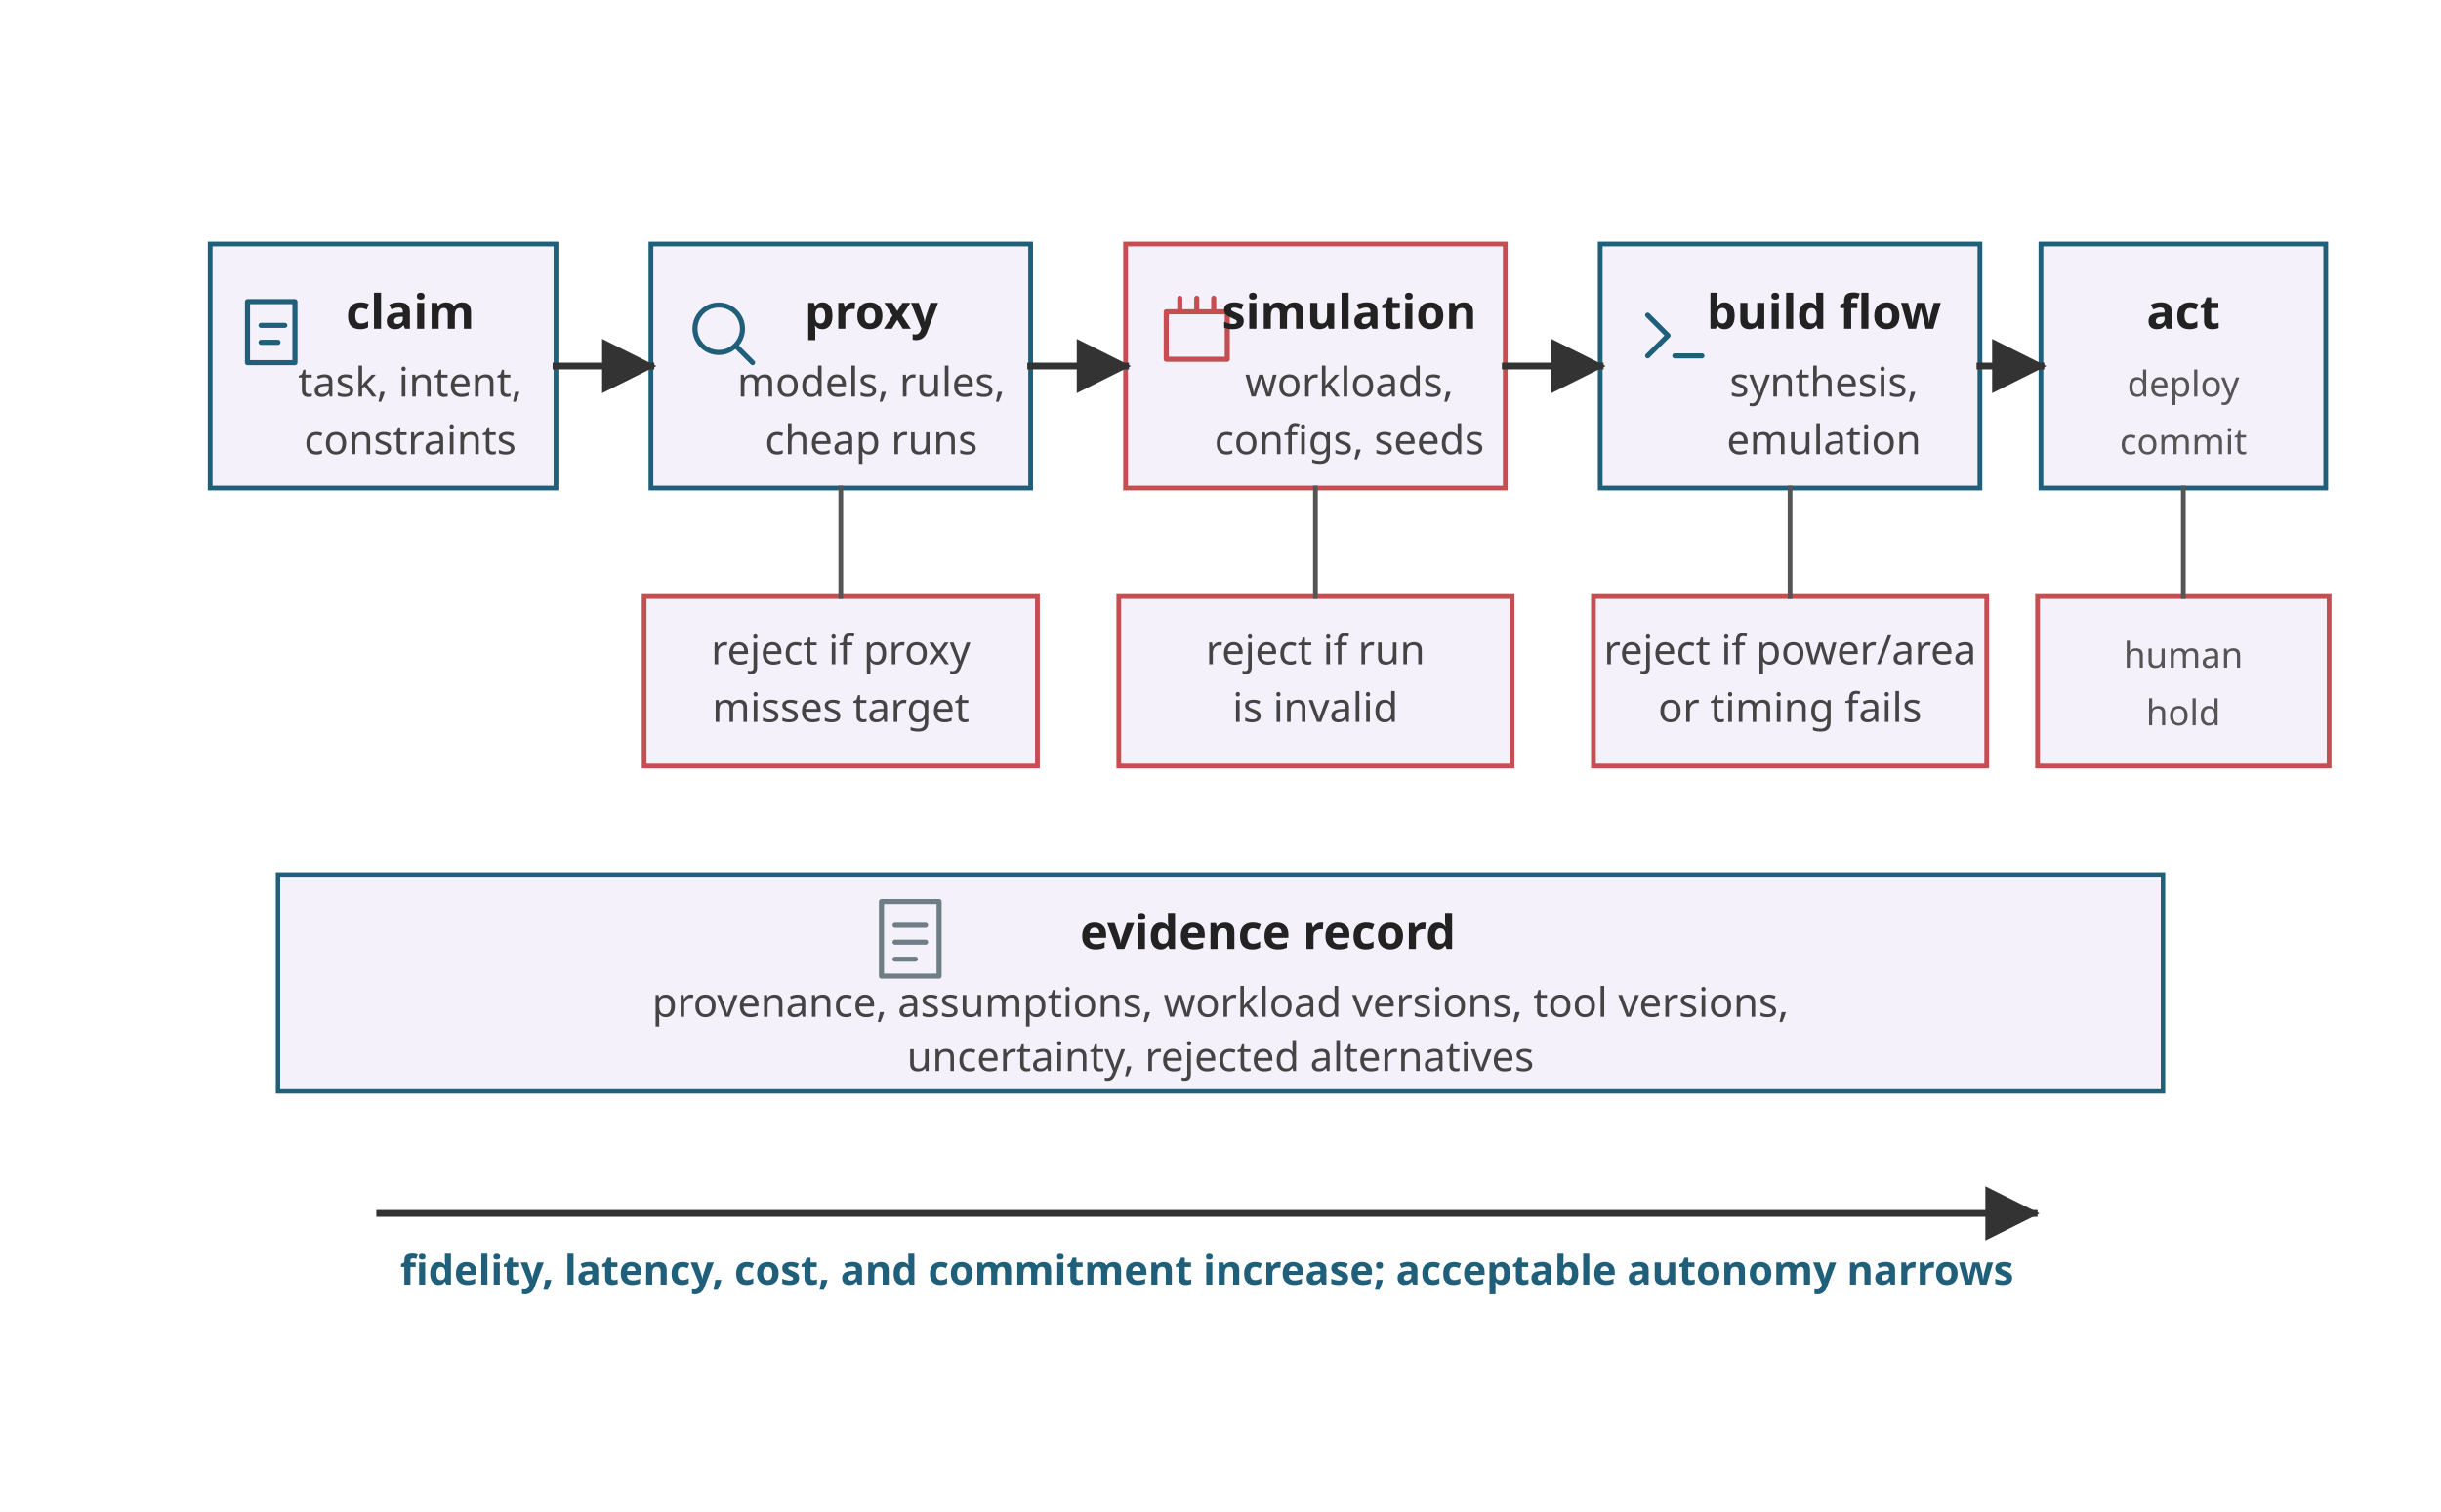
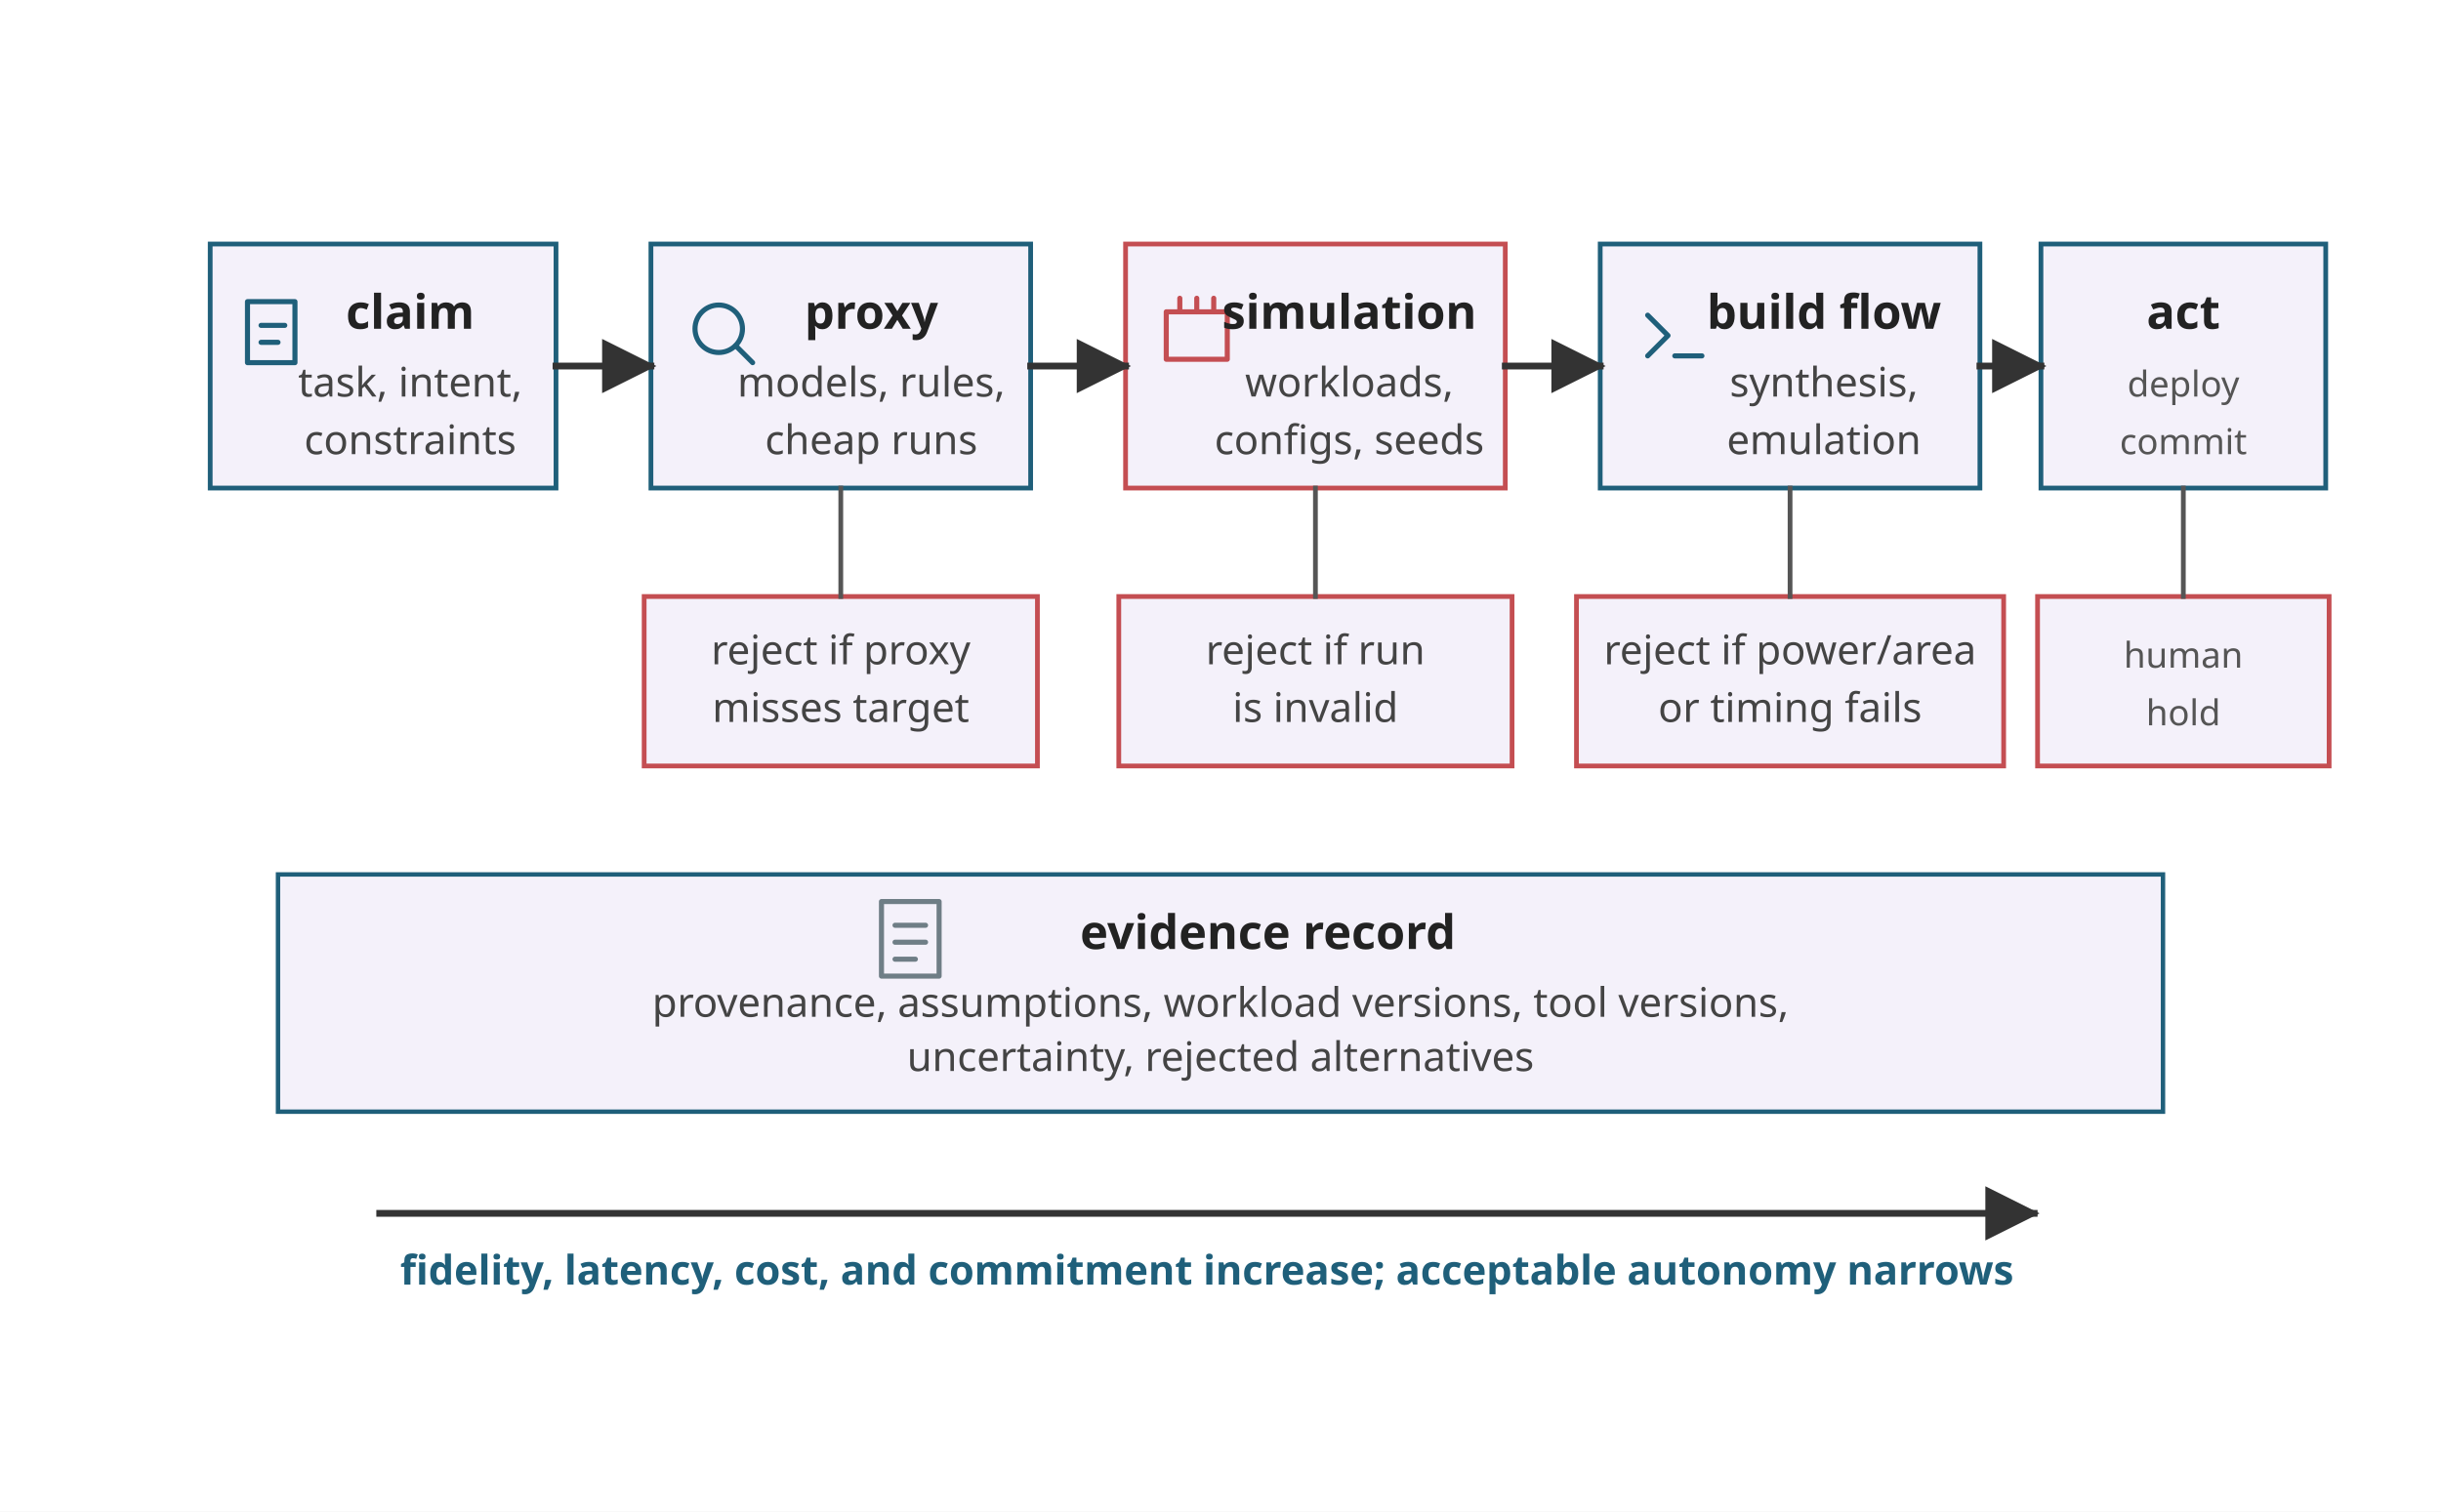
<svg xmlns="http://www.w3.org/2000/svg" viewBox="0 0 720 446" role="img">
  <defs>
    <marker id="arrow" viewBox="0 0 10 10" refX="9" refY="5" markerWidth="8" markerHeight="8" orient="auto">
      <path d="M 0 0 L 10 5 L 0 10 z" fill="#333333" />
    </marker>
    <style>
      .font { font-family: sans-serif; }
      .label { font-size: 14px; font-weight: 700; fill: #222222; }
      .small { font-size: 12px; fill: #444444; }
      .micro { font-size: 10.5px; fill: #555555; }
      .note { font-size: 12px; font-weight: 700; fill: #1F5F7A; }
      .claim { fill: #F4F1FA; stroke: #1F5F7A; stroke-width: 1.4; }
      .proxy { fill: #F4F1FA; stroke: #1F5F7A; stroke-width: 1.4; }
      .sim { fill: #F4F1FA; stroke: #C44E52; stroke-width: 1.4; }
      .impl { fill: #F4F1FA; stroke: #1F5F7A; stroke-width: 1.4; }
      .commit { fill: #F4F1FA; stroke: #1F5F7A; stroke-width: 1.4; }
      .reject { fill: #F4F1FA; stroke: #C44E52; stroke-width: 1.4; }
      .record { fill: #F4F1FA; stroke: #1F5F7A; stroke-width: 1.3; }
      .arrow { stroke: #333333; stroke-width: 2; fill: none; stroke-linecap: square; stroke-linejoin: miter; }
      .thin { stroke: #555555; stroke-width: 1.4; fill: none; stroke-linecap: square; stroke-linejoin: miter; }
      .glyph { fill: none; stroke: currentColor; stroke-width: 1.5; stroke-linecap: round; stroke-linejoin: round; }
      .glyph-claim { color: #1F5F7A; }
      .glyph-proxy { color: #1F5F7A; }
      .glyph-sim { color: #C44E52; }
      .glyph-impl { color: #1F5F7A; }
      .glyph-record { color: #6F7E86; }
    </style>
  </defs>
  <rect width="720" height="446" fill="#FFFFFF" />
  <g class="font" transform="translate(0,-54)">
    <rect class="claim" x="62" y="126" width="102" height="72" />
    <g class="glyph glyph-claim" transform="translate(73 143)">
      <rect x="0" y="0" width="14" height="18" />
      <path d="M 4 7 L 11 7" />
      <path d="M 4 12 L 9 12" />
    </g>
    <text class="label" x="121" y="151" text-anchor="middle">claim</text>
    <text class="small" x="121" y="171" text-anchor="middle">task, intent,</text>
    <text class="small" x="121" y="188" text-anchor="middle">constraints</text>
    <rect class="proxy" x="192" y="126" width="112" height="72" />
    <g class="glyph glyph-proxy" transform="translate(204 143)">
      <circle cx="8" cy="8" r="7" />
      <path d="M 13 13 L 18 18" />
    </g>
    <text class="label" x="257" y="151" text-anchor="middle">proxy</text>
    <text class="small" x="257" y="171" text-anchor="middle">models, rules,</text>
    <text class="small" x="257" y="188" text-anchor="middle">cheap runs</text>
    <rect class="sim" x="332" y="126" width="112" height="72" />
    <g class="glyph glyph-sim" transform="translate(344 142)">
      <rect x="0" y="4" width="18" height="14" />
      <path d="M 4 0 L 4 4" />
      <path d="M 9 0 L 9 4" />
      <path d="M 14 0 L 14 4" />
    </g>
    <text class="label" x="398" y="151" text-anchor="middle">simulation</text>
    <text class="small" x="398" y="171" text-anchor="middle">workloads,</text>
    <text class="small" x="398" y="188" text-anchor="middle">configs, seeds</text>
    <rect class="impl" x="472" y="126" width="112" height="72" />
    <g class="glyph glyph-impl" transform="translate(484 143)">
      <path d="M 2 4 L 8 10 L 2 16" />
      <path d="M 10 16 L 18 16" />
    </g>
    <text class="label" x="538" y="151" text-anchor="middle">build flow</text>
    <text class="small" x="538" y="171" text-anchor="middle">synthesis,</text>
    <text class="small" x="538" y="188" text-anchor="middle">emulation</text>
    <rect class="commit" x="602" y="126" width="84" height="72" />
    <text class="label" x="644" y="151" text-anchor="middle">act</text>
    <text class="micro" x="644" y="171" text-anchor="middle">deploy</text>
    <text class="micro" x="644" y="188" text-anchor="middle">commit</text>
    <line class="arrow" x1="164" y1="162" x2="192" y2="162" marker-end="url(#arrow)" />
    <line class="arrow" x1="304" y1="162" x2="332" y2="162" marker-end="url(#arrow)" />
    <line class="arrow" x1="444" y1="162" x2="472" y2="162" marker-end="url(#arrow)" />
    <line class="arrow" x1="584" y1="162" x2="602" y2="162" marker-end="url(#arrow)" />
    <rect class="reject" x="190" y="230" width="116" height="50" />
    <text class="small" x="248" y="250" text-anchor="middle">reject if proxy</text>
    <text class="small" x="248" y="267" text-anchor="middle">misses target</text>
    <rect class="reject" x="330" y="230" width="116" height="50" />
    <text class="small" x="388" y="250" text-anchor="middle">reject if run</text>
    <text class="small" x="388" y="267" text-anchor="middle">is invalid</text>
-     <rect class="reject" x="470" y="230" width="116" height="50" />
+     <rect class="reject" x="465" y="230" width="126" height="50" />
    <text class="small" x="528" y="250" text-anchor="middle">reject if power/area</text>
    <text class="small" x="528" y="267" text-anchor="middle">or timing fails</text>
    <rect class="reject" x="601" y="230" width="86" height="50" />
    <text class="micro" x="644" y="251" text-anchor="middle">human</text>
    <text class="micro" x="644" y="268" text-anchor="middle">hold</text>
    <line class="thin" x1="248" y1="198" x2="248" y2="230" />
    <line class="thin" x1="388" y1="198" x2="388" y2="230" />
    <line class="thin" x1="528" y1="198" x2="528" y2="230" />
    <line class="thin" x1="644" y1="198" x2="644" y2="230" />
-     <rect class="record" x="82" y="312" width="556" height="64" />
+     <rect class="record" x="82" y="312" width="556" height="70" />
    <g class="glyph glyph-record" transform="translate(260 320)">
      <rect x="0" y="0" width="17" height="22" />
      <path d="M 4 7 L 13 7" />
      <path d="M 4 12 L 13 12" />
      <path d="M 4 17 L 10 17" />
    </g>
    <text class="label" x="374" y="334" text-anchor="middle">evidence record</text>
    <text class="small" x="360" y="354" text-anchor="middle">provenance, assumptions, workload versions, tool versions,</text>
    <text class="small" x="360" y="370" text-anchor="middle">uncertainty, rejected alternatives</text>
    <line class="arrow" x1="112" y1="412" x2="600" y2="412" marker-end="url(#arrow)" />
    <text class="note" x="356" y="433" text-anchor="middle">fidelity, latency, cost, and commitment increase; acceptable autonomy narrows</text>
  </g>
</svg>
